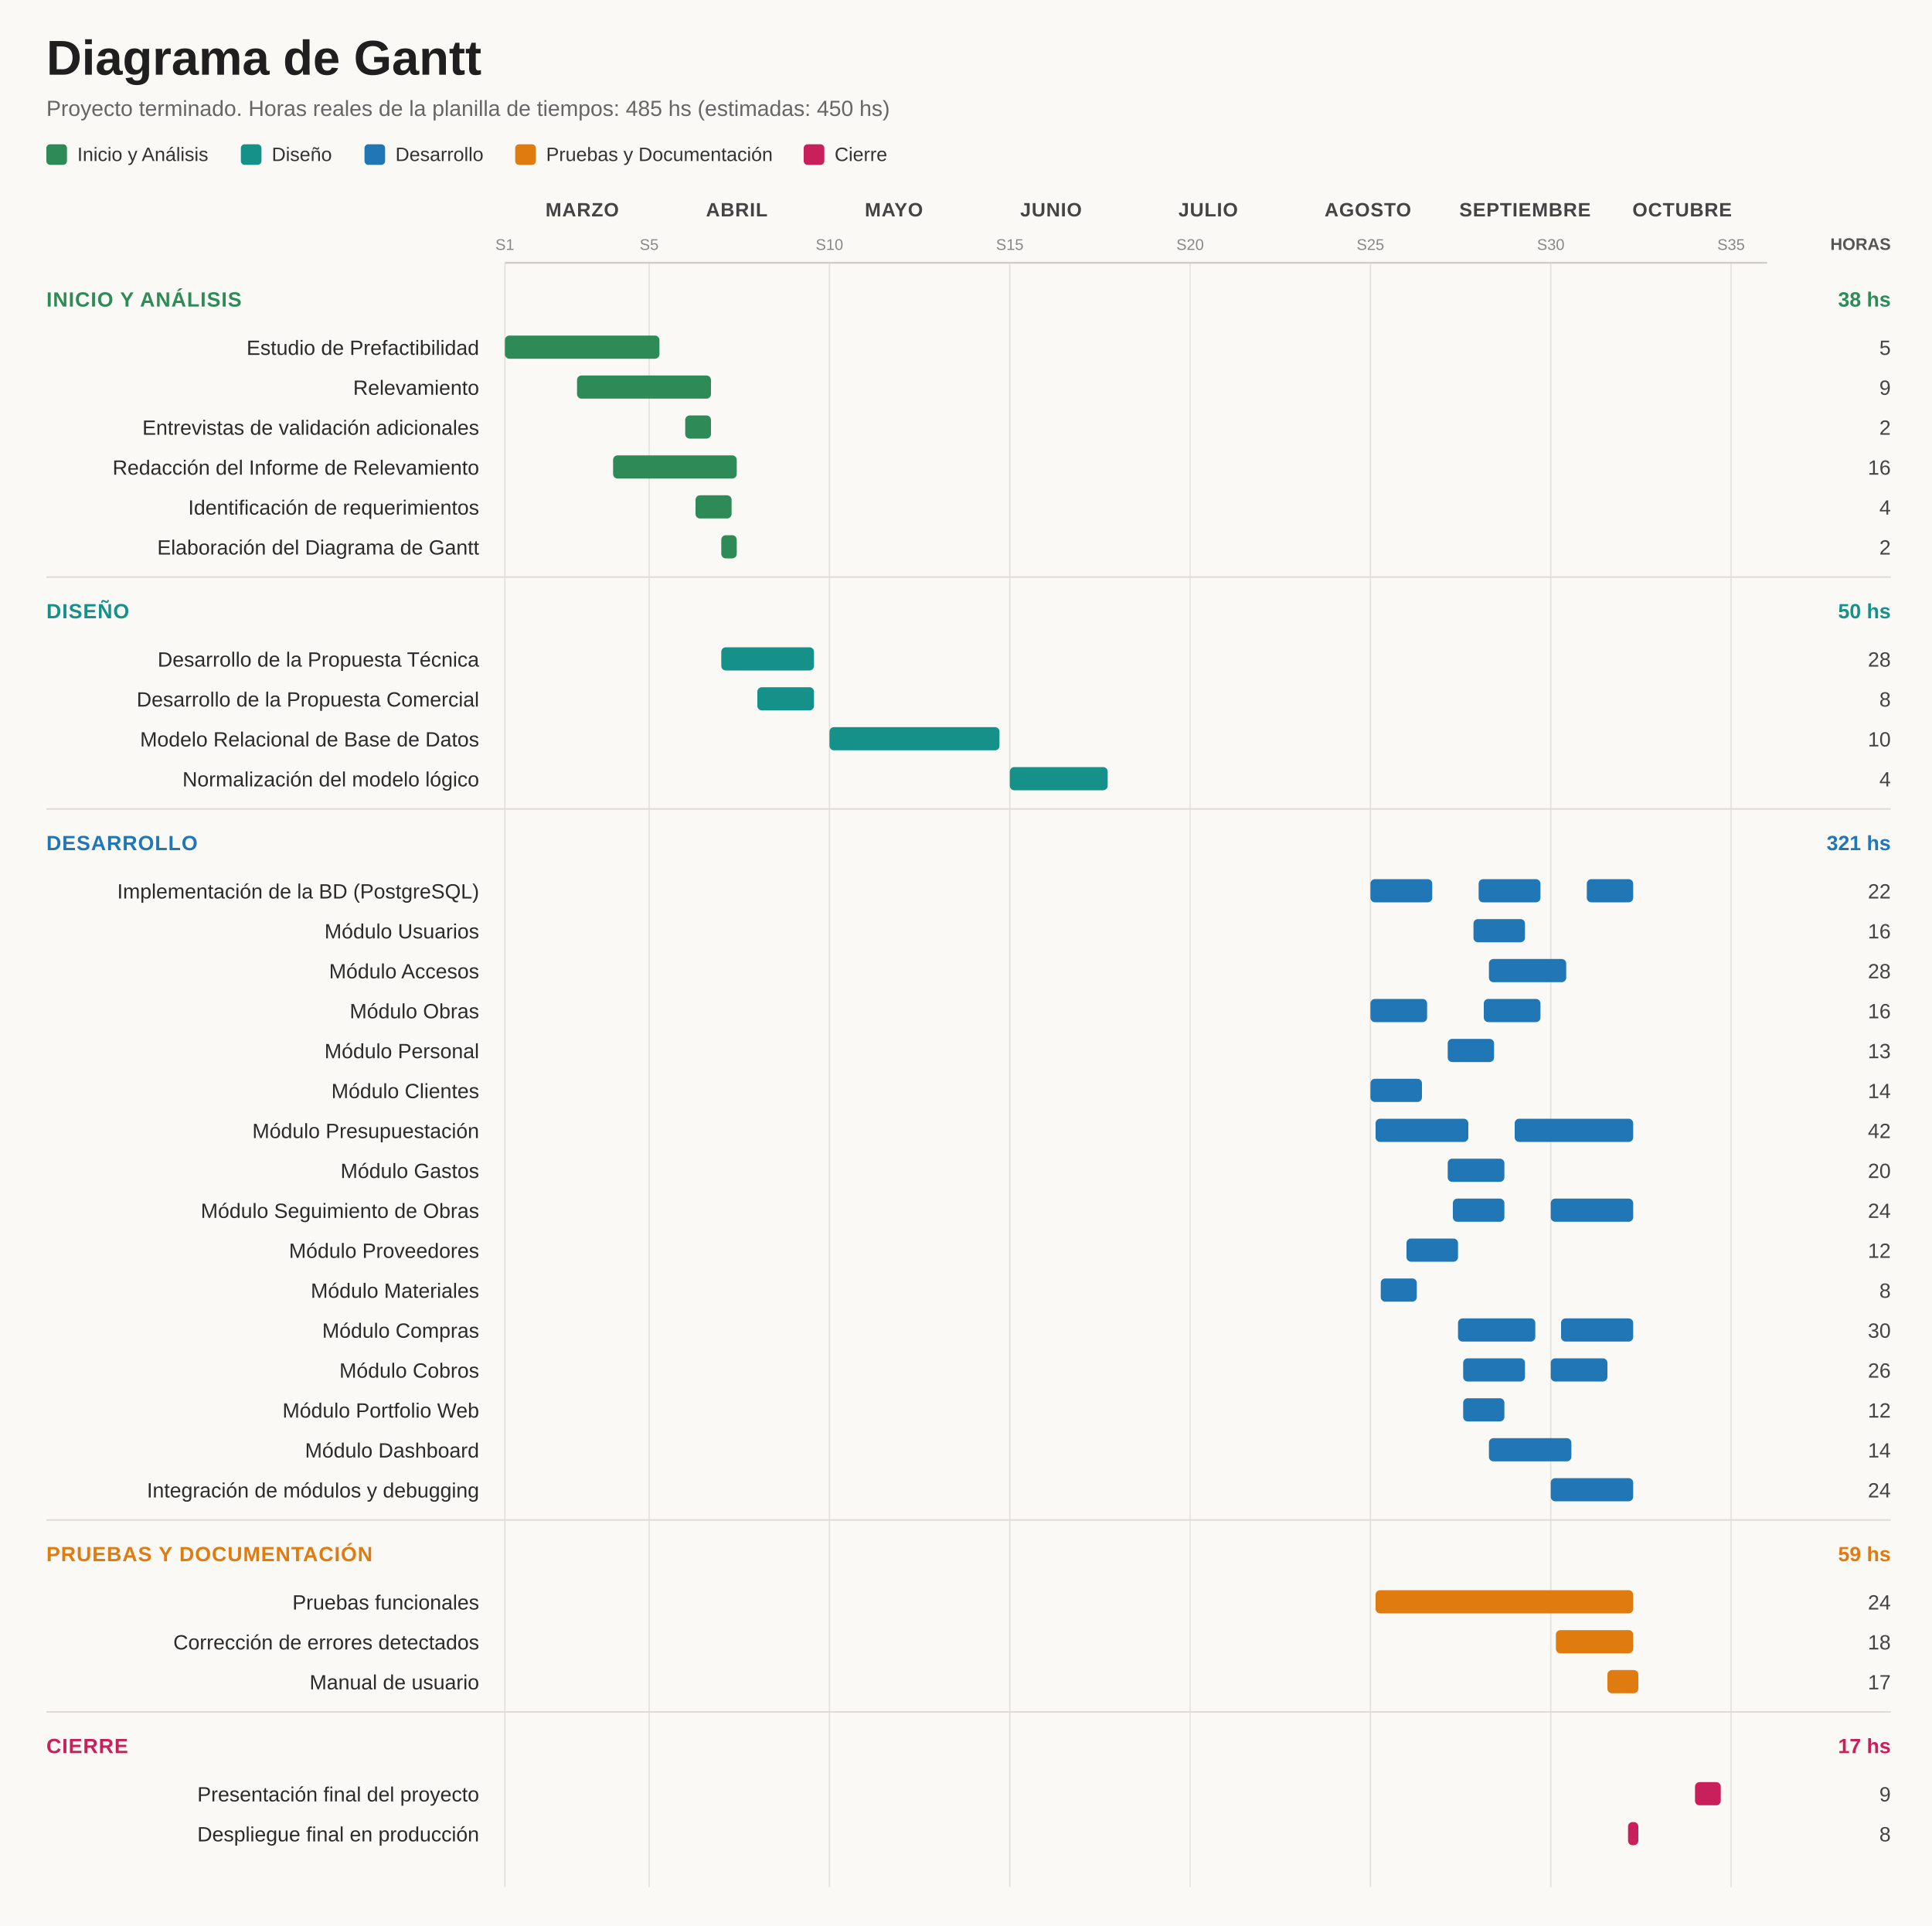
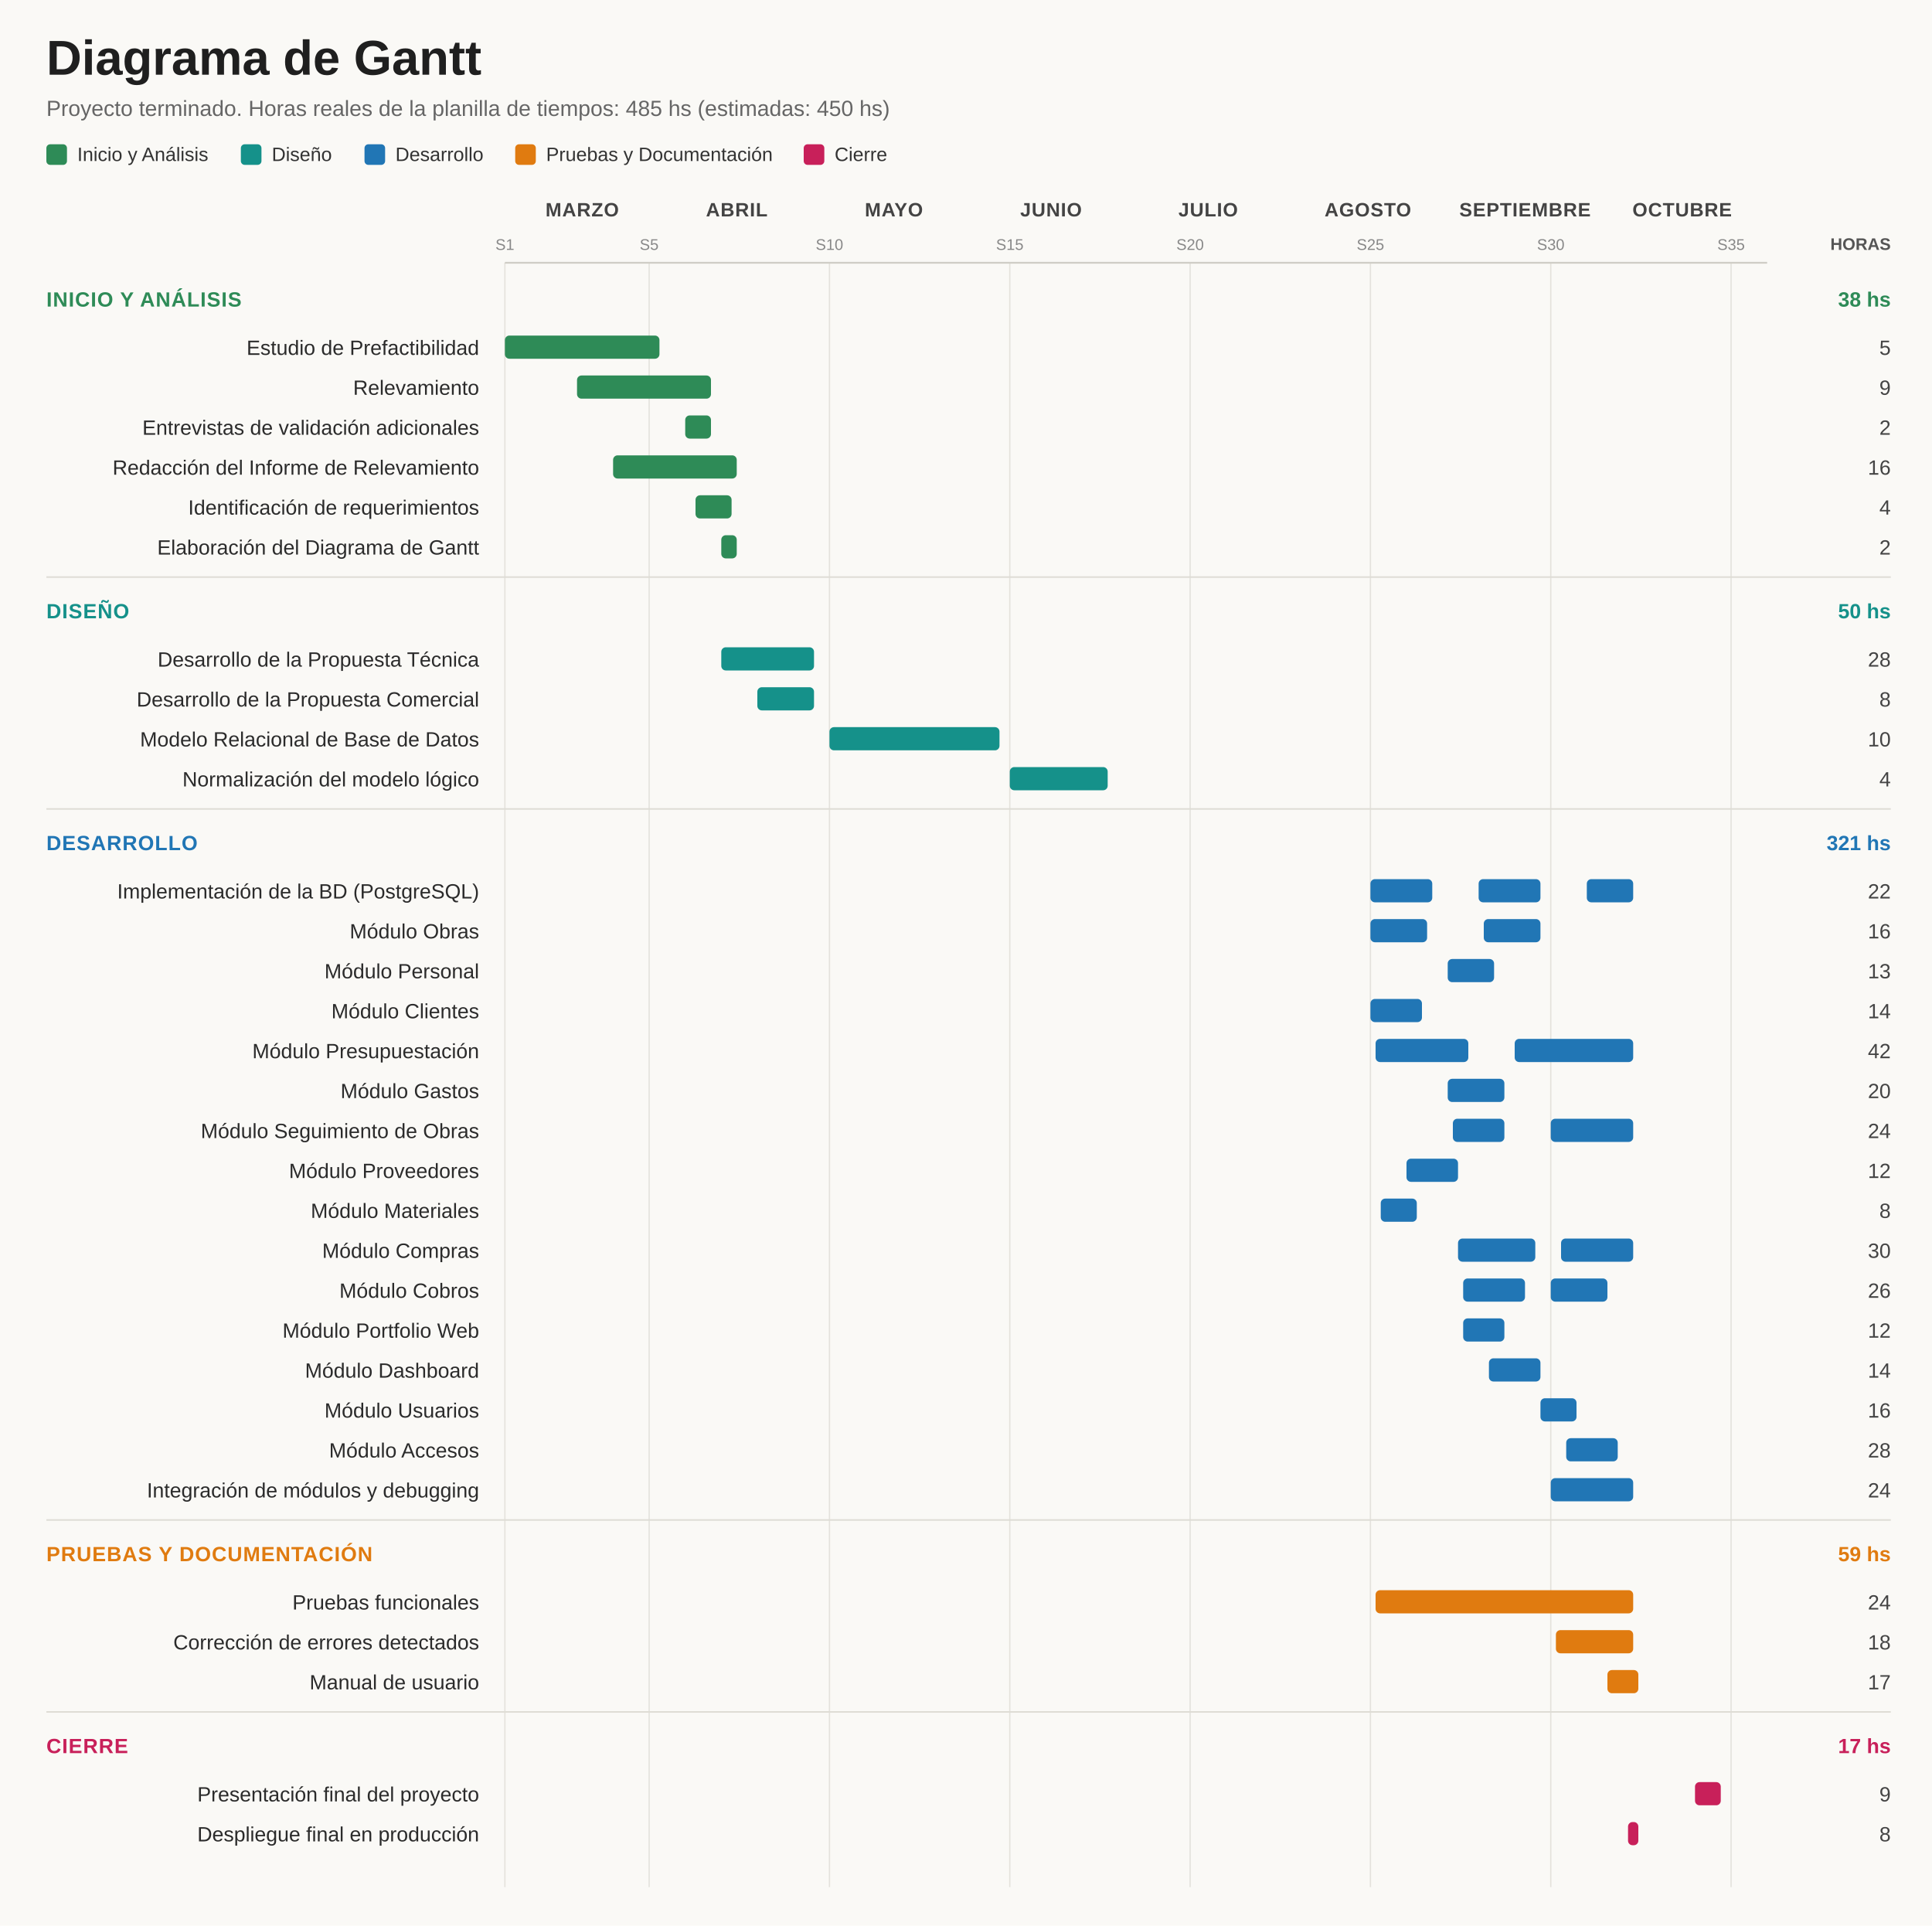
<svg xmlns="http://www.w3.org/2000/svg" width="1500" height="1495" viewBox="0 0 1500 1495" font-family="Arial, Helvetica, sans-serif">
  <rect width="1500" height="1495" fill="#faf9f6" />
  <text x="36" y="58" font-size="38" font-weight="bold" fill="#1f1f1f">Diagrama de Gantt</text>
  <text x="36" y="90" font-size="17" fill="#666">Proyecto terminado. Horas reales de la planilla de tiempos: 485 hs (estimadas: 450 hs)</text>
  <rect x="36" y="112" width="16" height="16" rx="3" fill="#2e8b57" />
  <text x="60" y="125" font-size="15" fill="#333">Inicio y Análisis</text>
  <rect x="187.0" y="112" width="16" height="16" rx="3" fill="#15918a" />
  <text x="211.0" y="125" font-size="15" fill="#333">Diseño</text>
  <rect x="283.0" y="112" width="16" height="16" rx="3" fill="#2176b5" />
  <text x="307.0" y="125" font-size="15" fill="#333">Desarrollo</text>
  <rect x="400.0" y="112" width="16" height="16" rx="3" fill="#e07b10" />
  <text x="424.0" y="125" font-size="15" fill="#333">Pruebas y Documentación</text>
  <rect x="624.0" y="112" width="16" height="16" rx="3" fill="#c8205a" />
  <text x="648.0" y="125" font-size="15" fill="#333">Cierre</text>
  <text x="452.0" y="168" font-size="15" font-weight="bold" fill="#444" text-anchor="middle" letter-spacing="0.5">MARZO</text>
  <text x="572.0" y="168" font-size="15" font-weight="bold" fill="#444" text-anchor="middle" letter-spacing="0.5">ABRIL</text>
  <text x="694.0" y="168" font-size="15" font-weight="bold" fill="#444" text-anchor="middle" letter-spacing="0.5">MAYO</text>
  <text x="816.0" y="168" font-size="15" font-weight="bold" fill="#444" text-anchor="middle" letter-spacing="0.5">JUNIO</text>
  <text x="938.0" y="168" font-size="15" font-weight="bold" fill="#444" text-anchor="middle" letter-spacing="0.5">JULIO</text>
  <text x="1062.0" y="168" font-size="15" font-weight="bold" fill="#444" text-anchor="middle" letter-spacing="0.5">AGOSTO</text>
  <text x="1184.0" y="168" font-size="15" font-weight="bold" fill="#444" text-anchor="middle" letter-spacing="0.5">SEPTIEMBRE</text>
  <text x="1306.0" y="168" font-size="15" font-weight="bold" fill="#444" text-anchor="middle" letter-spacing="0.5">OCTUBRE</text>
  <text x="392.0" y="194" font-size="12" fill="#888" text-anchor="middle">S1</text>
  <line x1="392.0" y1="204" x2="392.0" y2="1465" stroke="#e4e2dc" stroke-width="1" />
  <text x="504.0" y="194" font-size="12" fill="#888" text-anchor="middle">S5</text>
  <line x1="504.0" y1="204" x2="504.0" y2="1465" stroke="#e4e2dc" stroke-width="1" />
  <text x="644.0" y="194" font-size="12" fill="#888" text-anchor="middle">S10</text>
  <line x1="644.0" y1="204" x2="644.0" y2="1465" stroke="#e4e2dc" stroke-width="1" />
  <text x="784.0" y="194" font-size="12" fill="#888" text-anchor="middle">S15</text>
  <line x1="784.0" y1="204" x2="784.0" y2="1465" stroke="#e4e2dc" stroke-width="1" />
  <text x="924.0" y="194" font-size="12" fill="#888" text-anchor="middle">S20</text>
  <line x1="924.0" y1="204" x2="924.0" y2="1465" stroke="#e4e2dc" stroke-width="1" />
  <text x="1064.0" y="194" font-size="12" fill="#888" text-anchor="middle">S25</text>
  <line x1="1064.0" y1="204" x2="1064.0" y2="1465" stroke="#e4e2dc" stroke-width="1" />
  <text x="1204.0" y="194" font-size="12" fill="#888" text-anchor="middle">S30</text>
  <line x1="1204.0" y1="204" x2="1204.0" y2="1465" stroke="#e4e2dc" stroke-width="1" />
  <text x="1344.0" y="194" font-size="12" fill="#888" text-anchor="middle">S35</text>
  <line x1="1344.0" y1="204" x2="1344.0" y2="1465" stroke="#e4e2dc" stroke-width="1" />
  <line x1="392" y1="204" x2="1372" y2="204" stroke="#cfcdc6" stroke-width="1.4" />
  <text x="1468" y="194" font-size="13" font-weight="bold" fill="#555" text-anchor="end">HORAS</text>
  <text x="36" y="238" font-size="16" font-weight="bold" fill="#2e8b57" letter-spacing="0.6">INICIO Y ANÁLISIS</text>
  <text x="1468" y="238" font-size="16" font-weight="bold" fill="#2e8b57" text-anchor="end">38 hs</text>
  <text x="372" y="275.5" font-size="16" fill="#2b2b2b" text-anchor="end">Estudio de Prefactibilidad</text>
  <rect x="392.0" y="260.5" width="120.0" height="18" rx="3.5" fill="#2e8b57" />
  <text x="1468" y="275.5" font-size="16" fill="#444" text-anchor="end">5</text>
  <text x="372" y="306.5" font-size="16" fill="#2b2b2b" text-anchor="end">Relevamiento</text>
  <rect x="448.0" y="291.5" width="104.0" height="18" rx="3.5" fill="#2e8b57" />
  <text x="1468" y="306.5" font-size="16" fill="#444" text-anchor="end">9</text>
  <text x="372" y="337.5" font-size="16" fill="#2b2b2b" text-anchor="end">Entrevistas de validación adicionales</text>
  <rect x="532.0" y="322.5" width="20.0" height="18" rx="3.5" fill="#2e8b57" />
  <text x="1468" y="337.5" font-size="16" fill="#444" text-anchor="end">2</text>
  <text x="372" y="368.5" font-size="16" fill="#2b2b2b" text-anchor="end">Redacción del Informe de Relevamiento</text>
  <rect x="476.0" y="353.5" width="96.0" height="18" rx="3.5" fill="#2e8b57" />
  <text x="1468" y="368.5" font-size="16" fill="#444" text-anchor="end">16</text>
  <text x="372" y="399.5" font-size="16" fill="#2b2b2b" text-anchor="end">Identificación de requerimientos</text>
  <rect x="540.0" y="384.5" width="28.0" height="18" rx="3.5" fill="#2e8b57" />
  <text x="1468" y="399.5" font-size="16" fill="#444" text-anchor="end">4</text>
  <text x="372" y="430.5" font-size="16" fill="#2b2b2b" text-anchor="end">Elaboración del Diagrama de Gantt</text>
  <rect x="560.0" y="415.5" width="12.0" height="18" rx="3.5" fill="#2e8b57" />
  <text x="1468" y="430.5" font-size="16" fill="#444" text-anchor="end">2</text>
  <line x1="36" y1="448" x2="1468" y2="448" stroke="#dedcd5" stroke-width="1.2" />
  <text x="36" y="480" font-size="16" font-weight="bold" fill="#15918a" letter-spacing="0.6">DISEÑO</text>
  <text x="1468" y="480" font-size="16" font-weight="bold" fill="#15918a" text-anchor="end">50 hs</text>
  <text x="372" y="517.5" font-size="16" fill="#2b2b2b" text-anchor="end">Desarrollo de la Propuesta Técnica</text>
  <rect x="560.0" y="502.5" width="72.0" height="18" rx="3.5" fill="#15918a" />
  <text x="1468" y="517.5" font-size="16" fill="#444" text-anchor="end">28</text>
  <text x="372" y="548.5" font-size="16" fill="#2b2b2b" text-anchor="end">Desarrollo de la Propuesta Comercial</text>
  <rect x="588.0" y="533.5" width="44.0" height="18" rx="3.5" fill="#15918a" />
  <text x="1468" y="548.5" font-size="16" fill="#444" text-anchor="end">8</text>
  <text x="372" y="579.5" font-size="16" fill="#2b2b2b" text-anchor="end">Modelo Relacional de Base de Datos</text>
  <rect x="644.0" y="564.5" width="132.0" height="18" rx="3.5" fill="#15918a" />
  <text x="1468" y="579.5" font-size="16" fill="#444" text-anchor="end">10</text>
  <text x="372" y="610.5" font-size="16" fill="#2b2b2b" text-anchor="end">Normalización del modelo lógico</text>
  <rect x="784.0" y="595.5" width="76.0" height="18" rx="3.5" fill="#15918a" />
  <text x="1468" y="610.5" font-size="16" fill="#444" text-anchor="end">4</text>
  <line x1="36" y1="628" x2="1468" y2="628" stroke="#dedcd5" stroke-width="1.2" />
  <text x="36" y="660" font-size="16" font-weight="bold" fill="#2176b5" letter-spacing="0.6">DESARROLLO</text>
  <text x="1468" y="660" font-size="16" font-weight="bold" fill="#2176b5" text-anchor="end">321 hs</text>
  <text x="372" y="697.5" font-size="16" fill="#2b2b2b" text-anchor="end">Implementación de la BD (PostgreSQL)</text>
  <rect x="1064.0" y="682.5" width="48.0" height="18" rx="3.5" fill="#2176b5" />
  <rect x="1148.0" y="682.5" width="48.0" height="18" rx="3.5" fill="#2176b5" />
  <rect x="1232.0" y="682.5" width="36.0" height="18" rx="3.5" fill="#2176b5" />
  <text x="1468" y="697.5" font-size="16" fill="#444" text-anchor="end">22</text>
-   <text x="372" y="728.5" font-size="16" fill="#2b2b2b" text-anchor="end">Módulo Usuarios</text>
-   <rect x="1144.0" y="713.5" width="40.0" height="18" rx="3.5" fill="#2176b5" />
+   <text x="372" y="728.5" font-size="16" fill="#2b2b2b" text-anchor="end">Módulo Obras</text>
+   <rect x="1064.0" y="713.5" width="44.0" height="18" rx="3.5" fill="#2176b5" />
+   <rect x="1152.0" y="713.5" width="44.0" height="18" rx="3.5" fill="#2176b5" />
  <text x="1468" y="728.5" font-size="16" fill="#444" text-anchor="end">16</text>
-   <text x="372" y="759.5" font-size="16" fill="#2b2b2b" text-anchor="end">Módulo Accesos</text>
-   <rect x="1156.0" y="744.5" width="60.0" height="18" rx="3.5" fill="#2176b5" />
-   <text x="1468" y="759.5" font-size="16" fill="#444" text-anchor="end">28</text>
-   <text x="372" y="790.5" font-size="16" fill="#2b2b2b" text-anchor="end">Módulo Obras</text>
-   <rect x="1064.0" y="775.5" width="44.0" height="18" rx="3.5" fill="#2176b5" />
-   <rect x="1152.0" y="775.5" width="44.0" height="18" rx="3.5" fill="#2176b5" />
-   <text x="1468" y="790.5" font-size="16" fill="#444" text-anchor="end">16</text>
-   <text x="372" y="821.5" font-size="16" fill="#2b2b2b" text-anchor="end">Módulo Personal</text>
-   <rect x="1124.0" y="806.5" width="36.0" height="18" rx="3.5" fill="#2176b5" />
-   <text x="1468" y="821.5" font-size="16" fill="#444" text-anchor="end">13</text>
-   <text x="372" y="852.5" font-size="16" fill="#2b2b2b" text-anchor="end">Módulo Clientes</text>
-   <rect x="1064.0" y="837.5" width="40.0" height="18" rx="3.5" fill="#2176b5" />
-   <text x="1468" y="852.5" font-size="16" fill="#444" text-anchor="end">14</text>
-   <text x="372" y="883.5" font-size="16" fill="#2b2b2b" text-anchor="end">Módulo Presupuestación</text>
-   <rect x="1068.0" y="868.5" width="72.0" height="18" rx="3.5" fill="#2176b5" />
-   <rect x="1176.0" y="868.5" width="92.0" height="18" rx="3.5" fill="#2176b5" />
-   <text x="1468" y="883.5" font-size="16" fill="#444" text-anchor="end">42</text>
-   <text x="372" y="914.5" font-size="16" fill="#2b2b2b" text-anchor="end">Módulo Gastos</text>
-   <rect x="1124.0" y="899.5" width="44.0" height="18" rx="3.5" fill="#2176b5" />
-   <text x="1468" y="914.5" font-size="16" fill="#444" text-anchor="end">20</text>
-   <text x="372" y="945.5" font-size="16" fill="#2b2b2b" text-anchor="end">Módulo Seguimiento de Obras</text>
-   <rect x="1128.0" y="930.5" width="40.0" height="18" rx="3.5" fill="#2176b5" />
-   <rect x="1204.0" y="930.5" width="64.0" height="18" rx="3.5" fill="#2176b5" />
-   <text x="1468" y="945.5" font-size="16" fill="#444" text-anchor="end">24</text>
-   <text x="372" y="976.5" font-size="16" fill="#2b2b2b" text-anchor="end">Módulo Proveedores</text>
-   <rect x="1092.0" y="961.5" width="40.0" height="18" rx="3.5" fill="#2176b5" />
-   <text x="1468" y="976.5" font-size="16" fill="#444" text-anchor="end">12</text>
-   <text x="372" y="1007.5" font-size="16" fill="#2b2b2b" text-anchor="end">Módulo Materiales</text>
-   <rect x="1072.0" y="992.5" width="28.0" height="18" rx="3.5" fill="#2176b5" />
-   <text x="1468" y="1007.5" font-size="16" fill="#444" text-anchor="end">8</text>
-   <text x="372" y="1038.5" font-size="16" fill="#2b2b2b" text-anchor="end">Módulo Compras</text>
-   <rect x="1132.0" y="1023.5" width="60.0" height="18" rx="3.5" fill="#2176b5" />
-   <rect x="1212.0" y="1023.5" width="56.0" height="18" rx="3.5" fill="#2176b5" />
-   <text x="1468" y="1038.5" font-size="16" fill="#444" text-anchor="end">30</text>
-   <text x="372" y="1069.5" font-size="16" fill="#2b2b2b" text-anchor="end">Módulo Cobros</text>
-   <rect x="1136.0" y="1054.5" width="48.0" height="18" rx="3.5" fill="#2176b5" />
-   <rect x="1204.0" y="1054.5" width="44.0" height="18" rx="3.5" fill="#2176b5" />
-   <text x="1468" y="1069.5" font-size="16" fill="#444" text-anchor="end">26</text>
-   <text x="372" y="1100.5" font-size="16" fill="#2b2b2b" text-anchor="end">Módulo Portfolio Web</text>
-   <rect x="1136.0" y="1085.5" width="32.0" height="18" rx="3.5" fill="#2176b5" />
-   <text x="1468" y="1100.5" font-size="16" fill="#444" text-anchor="end">12</text>
-   <text x="372" y="1131.5" font-size="16" fill="#2b2b2b" text-anchor="end">Módulo Dashboard</text>
-   <rect x="1156.0" y="1116.5" width="64.0" height="18" rx="3.5" fill="#2176b5" />
-   <text x="1468" y="1131.5" font-size="16" fill="#444" text-anchor="end">14</text>
+   <text x="372" y="759.5" font-size="16" fill="#2b2b2b" text-anchor="end">Módulo Personal</text>
+   <rect x="1124.0" y="744.5" width="36.0" height="18" rx="3.5" fill="#2176b5" />
+   <text x="1468" y="759.5" font-size="16" fill="#444" text-anchor="end">13</text>
+   <text x="372" y="790.5" font-size="16" fill="#2b2b2b" text-anchor="end">Módulo Clientes</text>
+   <rect x="1064.0" y="775.5" width="40.0" height="18" rx="3.5" fill="#2176b5" />
+   <text x="1468" y="790.5" font-size="16" fill="#444" text-anchor="end">14</text>
+   <text x="372" y="821.5" font-size="16" fill="#2b2b2b" text-anchor="end">Módulo Presupuestación</text>
+   <rect x="1068.0" y="806.5" width="72.0" height="18" rx="3.5" fill="#2176b5" />
+   <rect x="1176.0" y="806.5" width="92.0" height="18" rx="3.5" fill="#2176b5" />
+   <text x="1468" y="821.5" font-size="16" fill="#444" text-anchor="end">42</text>
+   <text x="372" y="852.5" font-size="16" fill="#2b2b2b" text-anchor="end">Módulo Gastos</text>
+   <rect x="1124.0" y="837.5" width="44.0" height="18" rx="3.5" fill="#2176b5" />
+   <text x="1468" y="852.5" font-size="16" fill="#444" text-anchor="end">20</text>
+   <text x="372" y="883.5" font-size="16" fill="#2b2b2b" text-anchor="end">Módulo Seguimiento de Obras</text>
+   <rect x="1128.0" y="868.5" width="40.0" height="18" rx="3.5" fill="#2176b5" />
+   <rect x="1204.0" y="868.5" width="64.0" height="18" rx="3.5" fill="#2176b5" />
+   <text x="1468" y="883.5" font-size="16" fill="#444" text-anchor="end">24</text>
+   <text x="372" y="914.5" font-size="16" fill="#2b2b2b" text-anchor="end">Módulo Proveedores</text>
+   <rect x="1092.0" y="899.5" width="40.0" height="18" rx="3.5" fill="#2176b5" />
+   <text x="1468" y="914.5" font-size="16" fill="#444" text-anchor="end">12</text>
+   <text x="372" y="945.5" font-size="16" fill="#2b2b2b" text-anchor="end">Módulo Materiales</text>
+   <rect x="1072.0" y="930.5" width="28.0" height="18" rx="3.5" fill="#2176b5" />
+   <text x="1468" y="945.5" font-size="16" fill="#444" text-anchor="end">8</text>
+   <text x="372" y="976.5" font-size="16" fill="#2b2b2b" text-anchor="end">Módulo Compras</text>
+   <rect x="1132.0" y="961.5" width="60.0" height="18" rx="3.5" fill="#2176b5" />
+   <rect x="1212.0" y="961.5" width="56.0" height="18" rx="3.5" fill="#2176b5" />
+   <text x="1468" y="976.5" font-size="16" fill="#444" text-anchor="end">30</text>
+   <text x="372" y="1007.5" font-size="16" fill="#2b2b2b" text-anchor="end">Módulo Cobros</text>
+   <rect x="1136.0" y="992.5" width="48.0" height="18" rx="3.5" fill="#2176b5" />
+   <rect x="1204.0" y="992.5" width="44.0" height="18" rx="3.5" fill="#2176b5" />
+   <text x="1468" y="1007.5" font-size="16" fill="#444" text-anchor="end">26</text>
+   <text x="372" y="1038.5" font-size="16" fill="#2b2b2b" text-anchor="end">Módulo Portfolio Web</text>
+   <rect x="1136.0" y="1023.5" width="32.0" height="18" rx="3.5" fill="#2176b5" />
+   <text x="1468" y="1038.5" font-size="16" fill="#444" text-anchor="end">12</text>
+   <text x="372" y="1069.5" font-size="16" fill="#2b2b2b" text-anchor="end">Módulo Dashboard</text>
+   <rect x="1156.0" y="1054.5" width="40.0" height="18" rx="3.5" fill="#2176b5" />
+   <text x="1468" y="1069.5" font-size="16" fill="#444" text-anchor="end">14</text>
+   <text x="372" y="1100.5" font-size="16" fill="#2b2b2b" text-anchor="end">Módulo Usuarios</text>
+   <rect x="1196.0" y="1085.5" width="28.0" height="18" rx="3.5" fill="#2176b5" />
+   <text x="1468" y="1100.5" font-size="16" fill="#444" text-anchor="end">16</text>
+   <text x="372" y="1131.5" font-size="16" fill="#2b2b2b" text-anchor="end">Módulo Accesos</text>
+   <rect x="1216.0" y="1116.5" width="40.0" height="18" rx="3.5" fill="#2176b5" />
+   <text x="1468" y="1131.5" font-size="16" fill="#444" text-anchor="end">28</text>
  <text x="372" y="1162.5" font-size="16" fill="#2b2b2b" text-anchor="end">Integración de módulos y debugging</text>
  <rect x="1204.0" y="1147.5" width="64.0" height="18" rx="3.5" fill="#2176b5" />
  <text x="1468" y="1162.5" font-size="16" fill="#444" text-anchor="end">24</text>
  <line x1="36" y1="1180" x2="1468" y2="1180" stroke="#dedcd5" stroke-width="1.2" />
  <text x="36" y="1212" font-size="16" font-weight="bold" fill="#e07b10" letter-spacing="0.6">PRUEBAS Y DOCUMENTACIÓN</text>
  <text x="1468" y="1212" font-size="16" font-weight="bold" fill="#e07b10" text-anchor="end">59 hs</text>
  <text x="372" y="1249.5" font-size="16" fill="#2b2b2b" text-anchor="end">Pruebas funcionales</text>
  <rect x="1068.0" y="1234.5" width="200.0" height="18" rx="3.5" fill="#e07b10" />
  <text x="1468" y="1249.5" font-size="16" fill="#444" text-anchor="end">24</text>
  <text x="372" y="1280.5" font-size="16" fill="#2b2b2b" text-anchor="end">Corrección de errores detectados</text>
  <rect x="1208.0" y="1265.5" width="60.0" height="18" rx="3.5" fill="#e07b10" />
  <text x="1468" y="1280.5" font-size="16" fill="#444" text-anchor="end">18</text>
  <text x="372" y="1311.5" font-size="16" fill="#2b2b2b" text-anchor="end">Manual de usuario</text>
  <rect x="1248.0" y="1296.5" width="24.0" height="18" rx="3.5" fill="#e07b10" />
  <text x="1468" y="1311.5" font-size="16" fill="#444" text-anchor="end">17</text>
  <line x1="36" y1="1329" x2="1468" y2="1329" stroke="#dedcd5" stroke-width="1.2" />
  <text x="36" y="1361" font-size="16" font-weight="bold" fill="#c8205a" letter-spacing="0.6">CIERRE</text>
  <text x="1468" y="1361" font-size="16" font-weight="bold" fill="#c8205a" text-anchor="end">17 hs</text>
  <text x="372" y="1398.5" font-size="16" fill="#2b2b2b" text-anchor="end">Presentación final del proyecto</text>
  <rect x="1316.0" y="1383.5" width="20.0" height="18" rx="3.5" fill="#c8205a" />
  <text x="1468" y="1398.5" font-size="16" fill="#444" text-anchor="end">9</text>
  <text x="372" y="1429.5" font-size="16" fill="#2b2b2b" text-anchor="end">Despliegue final en producción</text>
  <rect x="1264.0" y="1414.5" width="8.0" height="18" rx="3.5" fill="#c8205a" />
  <text x="1468" y="1429.5" font-size="16" fill="#444" text-anchor="end">8</text>
</svg>
